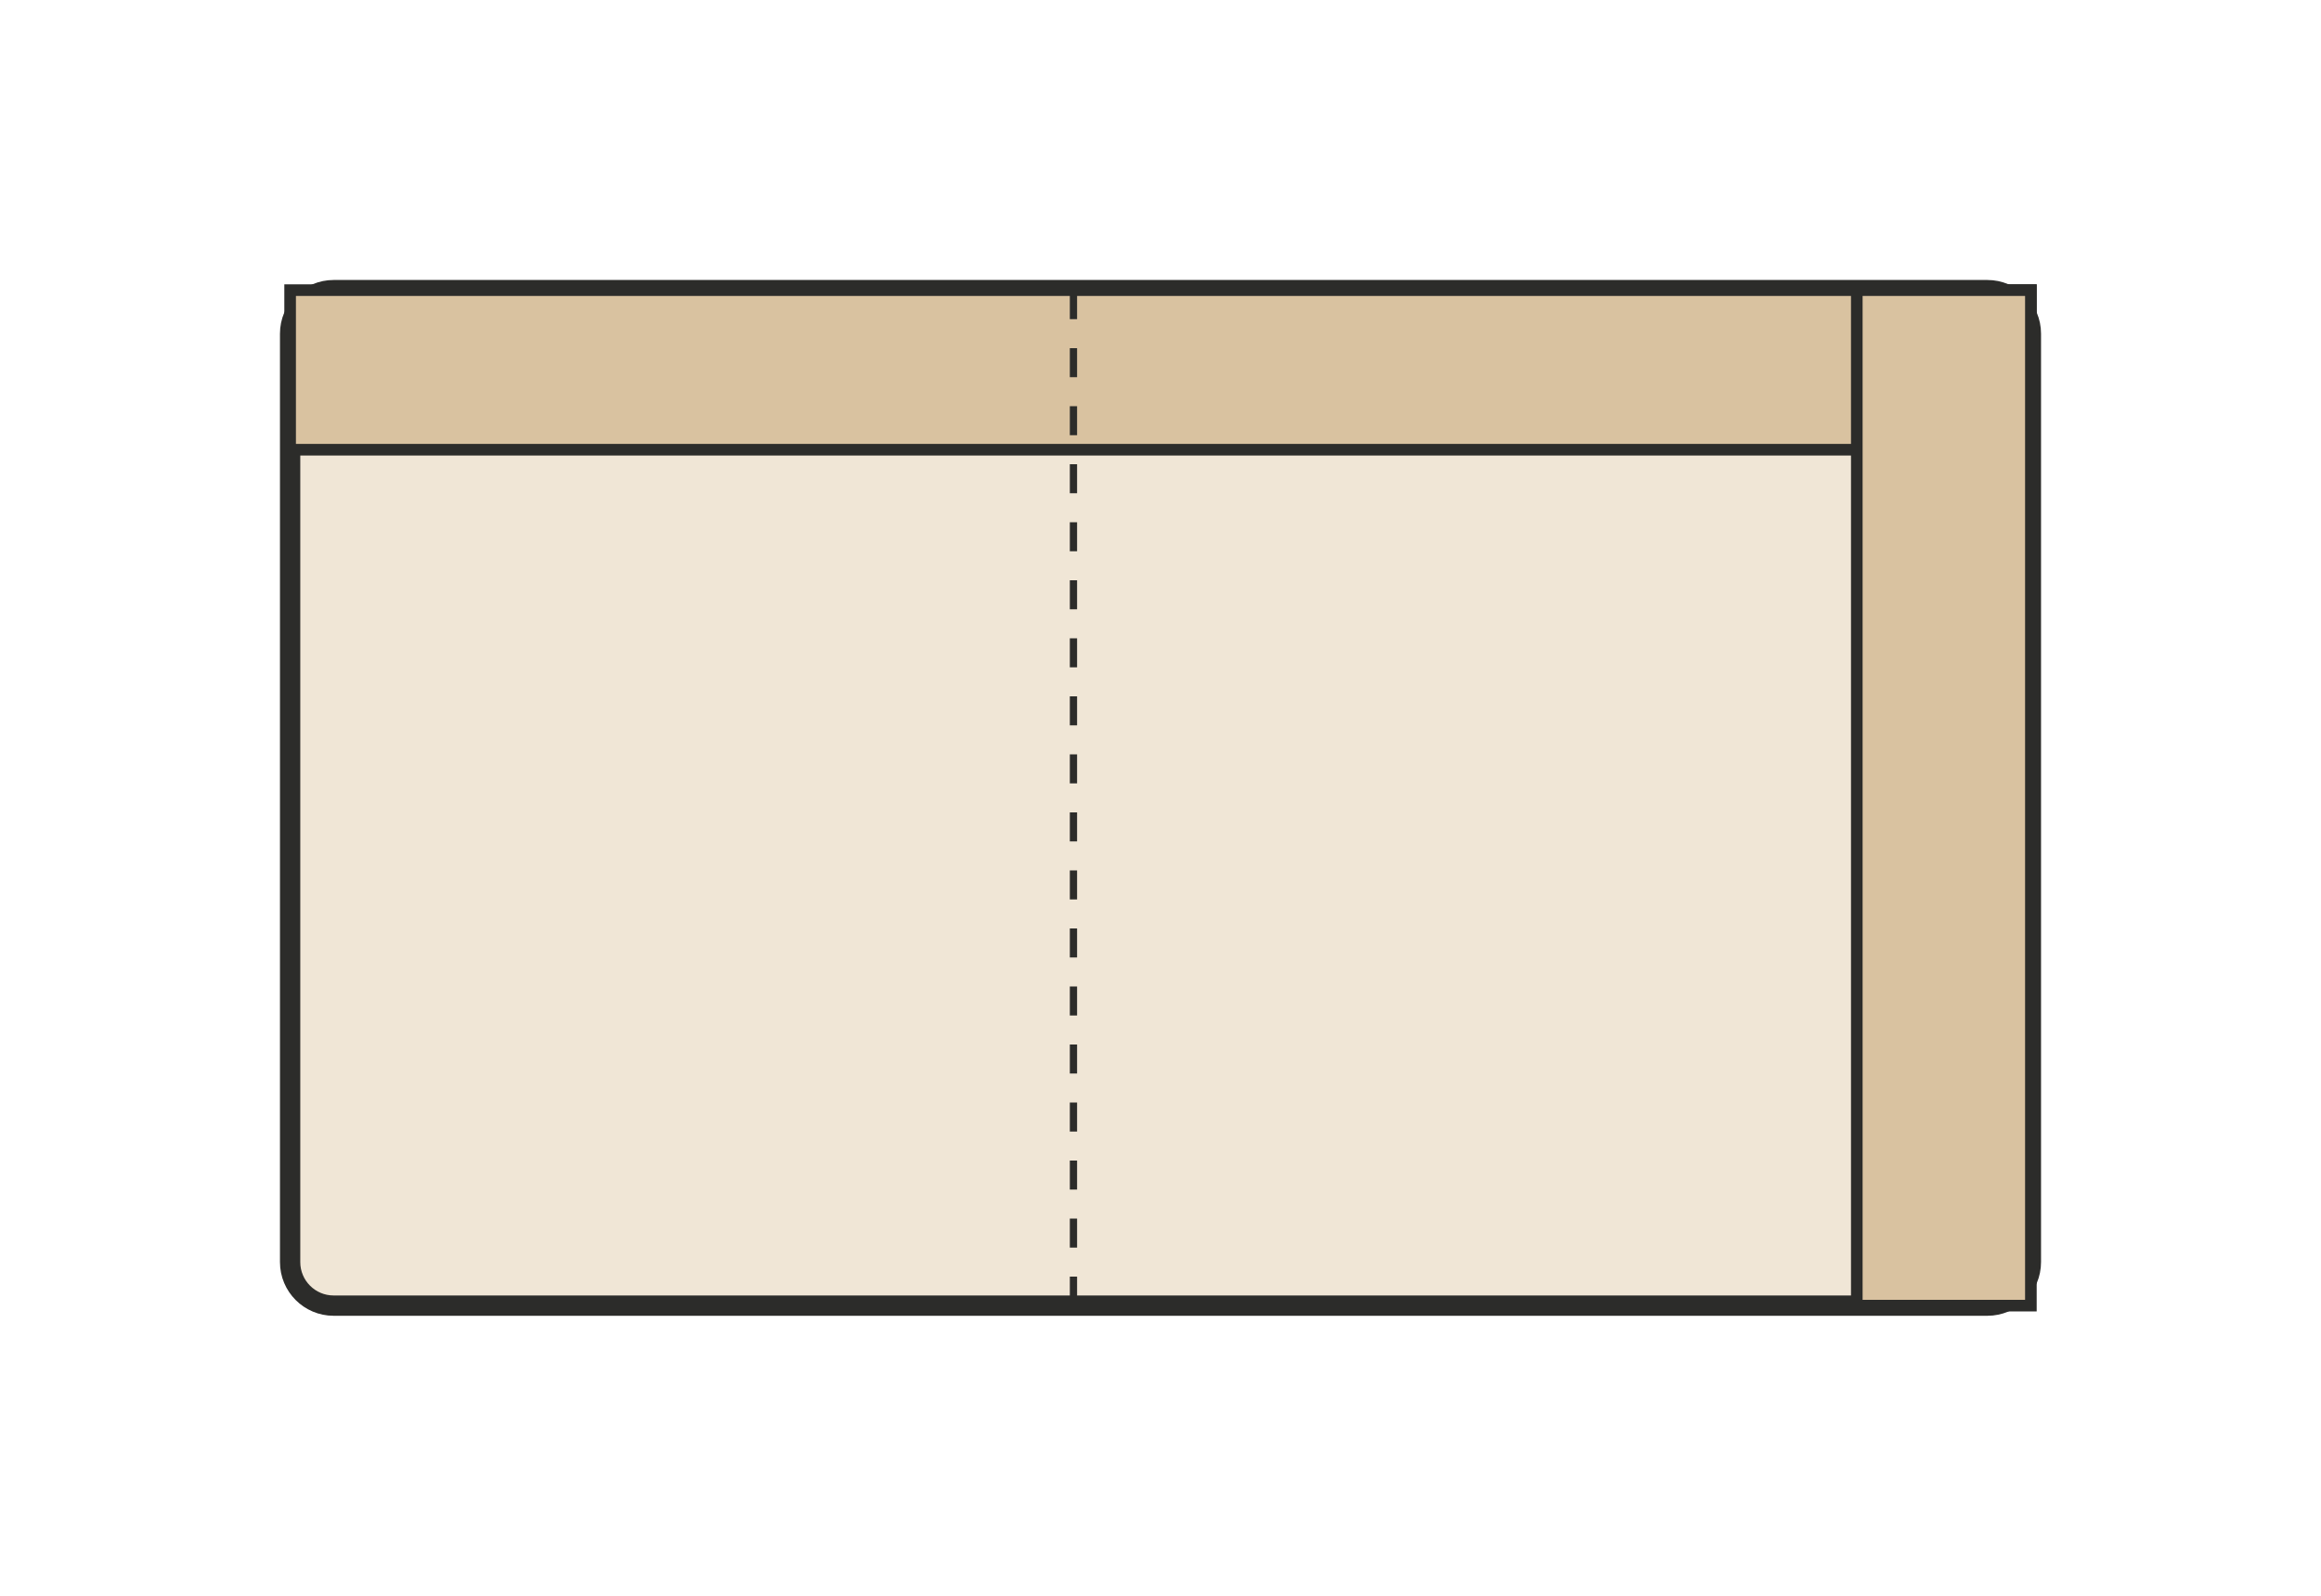
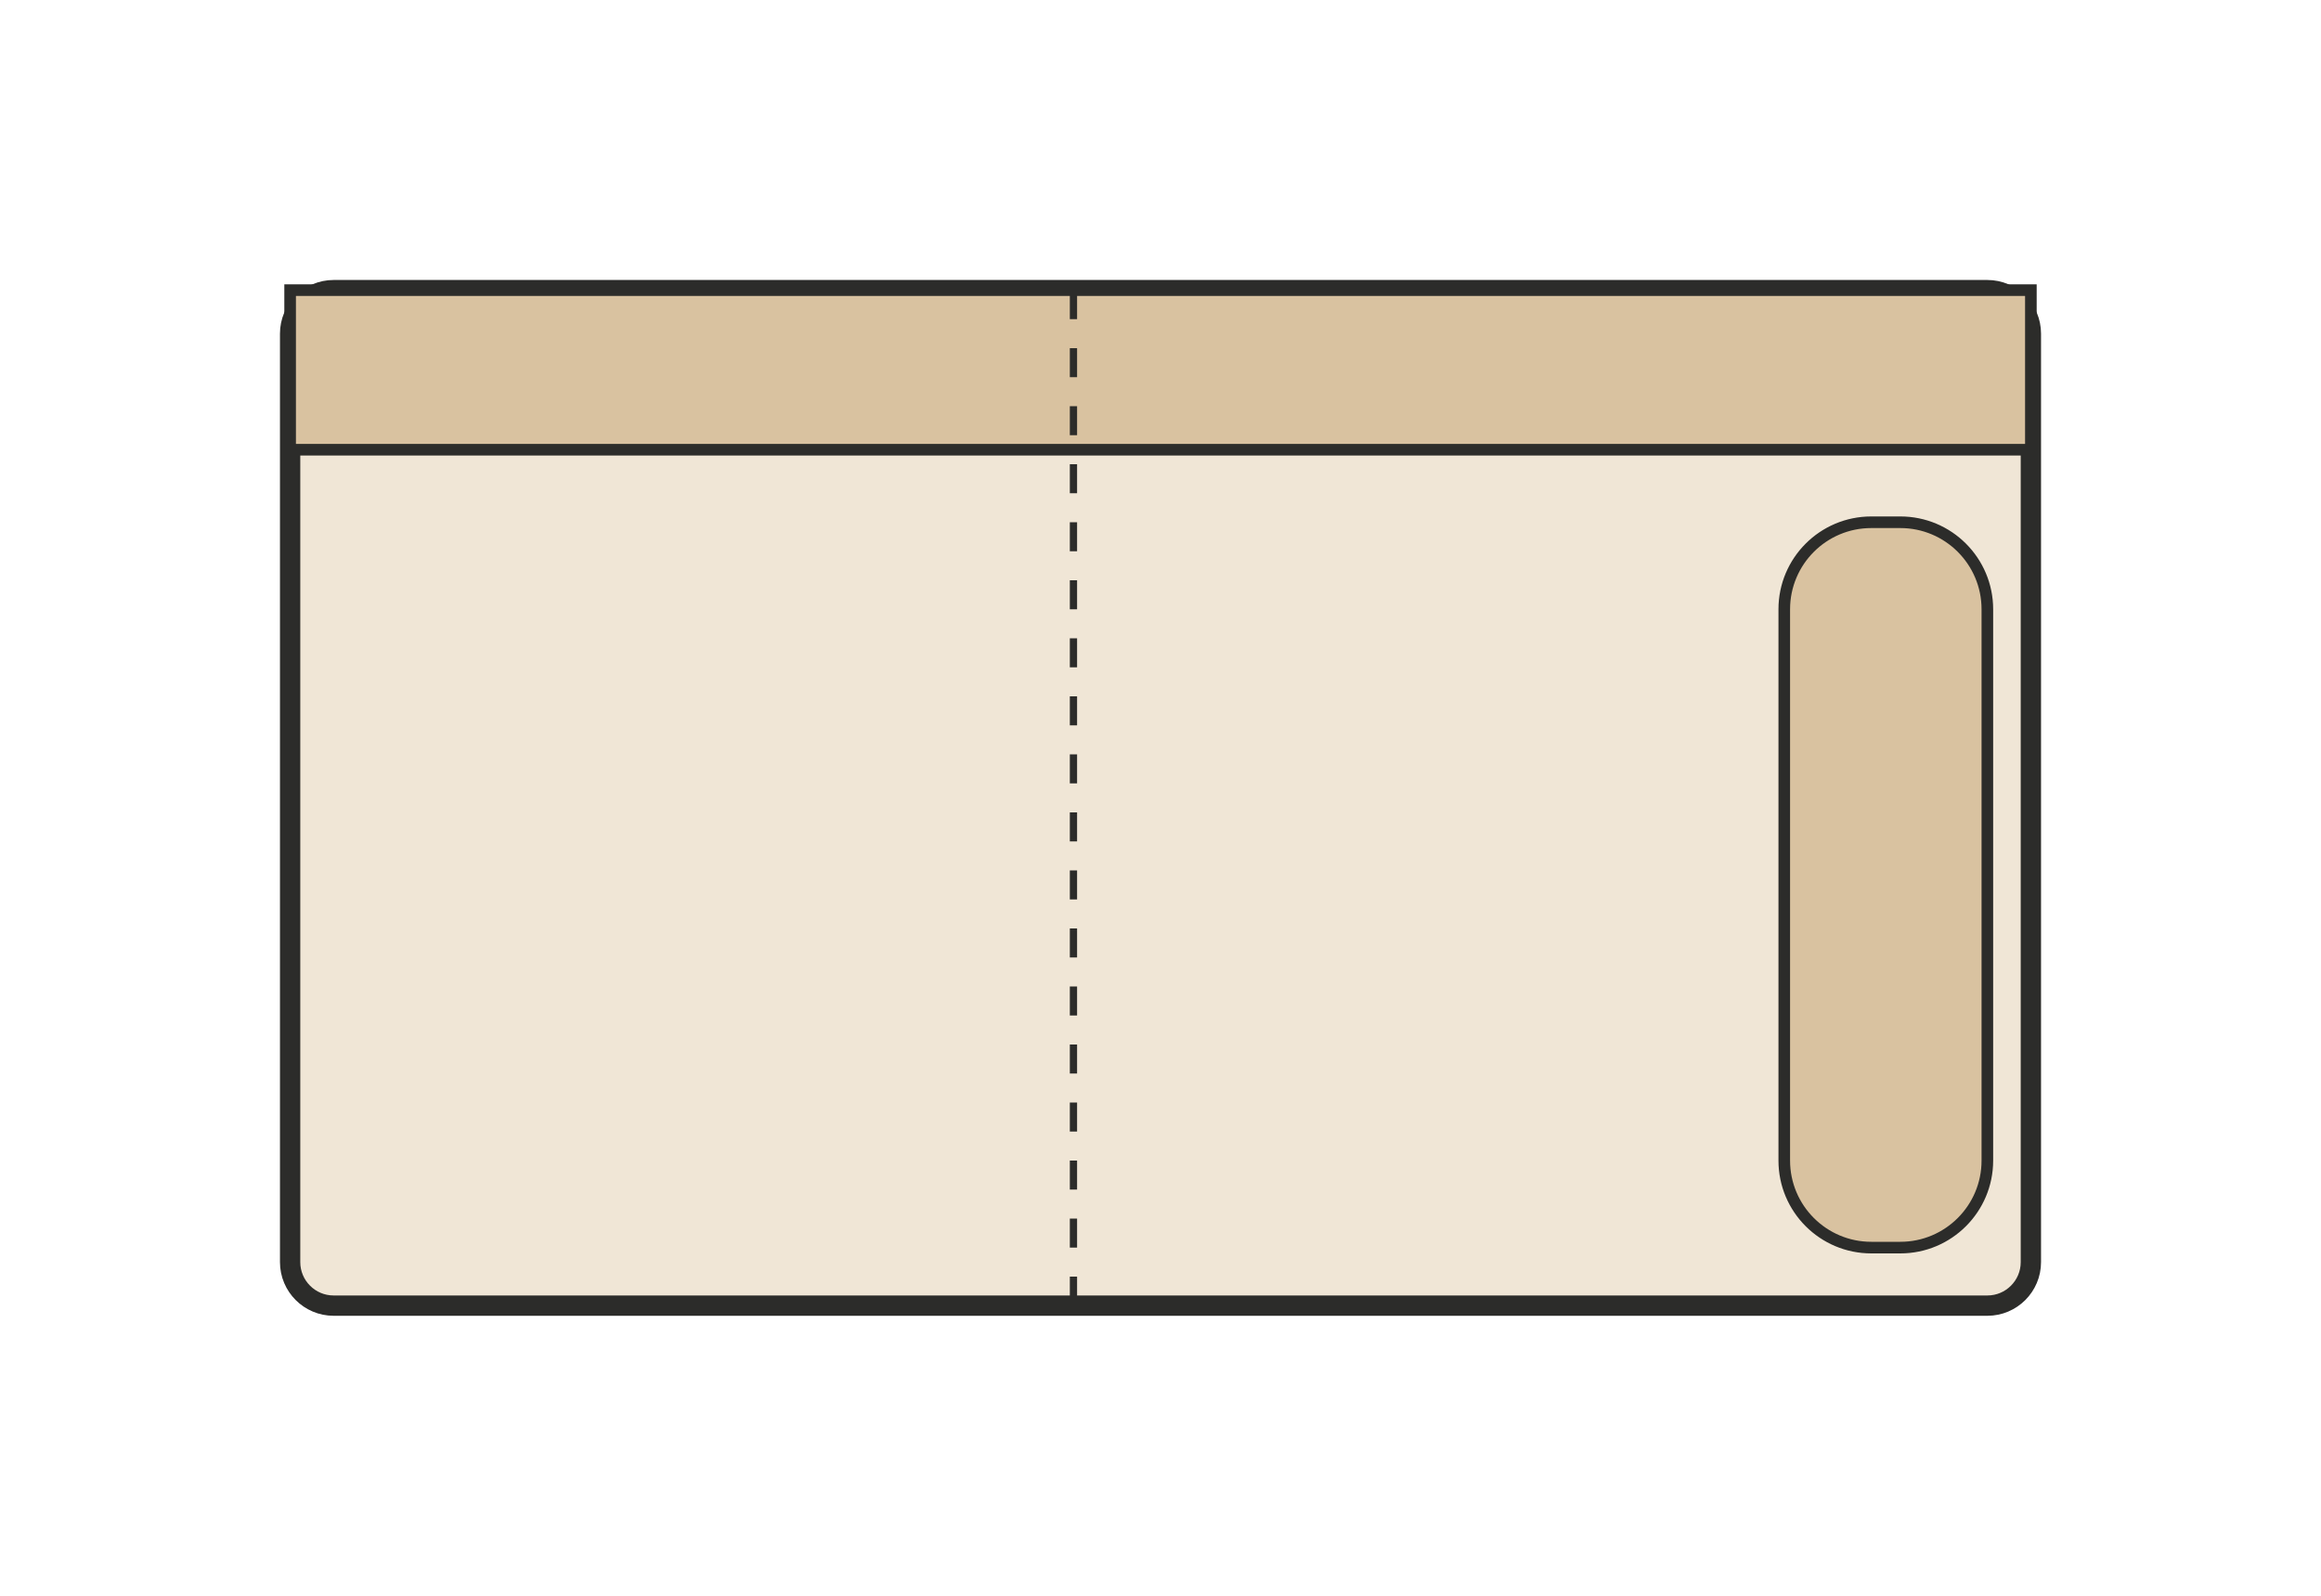
<svg xmlns="http://www.w3.org/2000/svg" viewBox="0 0 160 110" width="160" height="110">
  <g transform="translate(20,20)">
    <rect x="0" y="0" width="120" height="70" rx="3" fill="#F0E6D6" stroke="#2C2C2A" stroke-width="1.4" />
    <rect x="0" y="0" width="120" height="11" fill="#D9C2A0" stroke="#2C2C2A" stroke-width="0.8" />
-     <rect x="108" y="0" width="12" height="70" fill="#D9C2A0" stroke="#2C2C2A" stroke-width="0.8" />
+     <rect x="103" y="16" width="14" height="50" rx="6" fill="#D9C2A0" stroke="#2C2C2A" stroke-width="0.8" />
    <line x1="54" y1="0" x2="54" y2="70" stroke="#2C2C2A" stroke-width="0.5" stroke-dasharray="2,2" />
  </g>
</svg>
